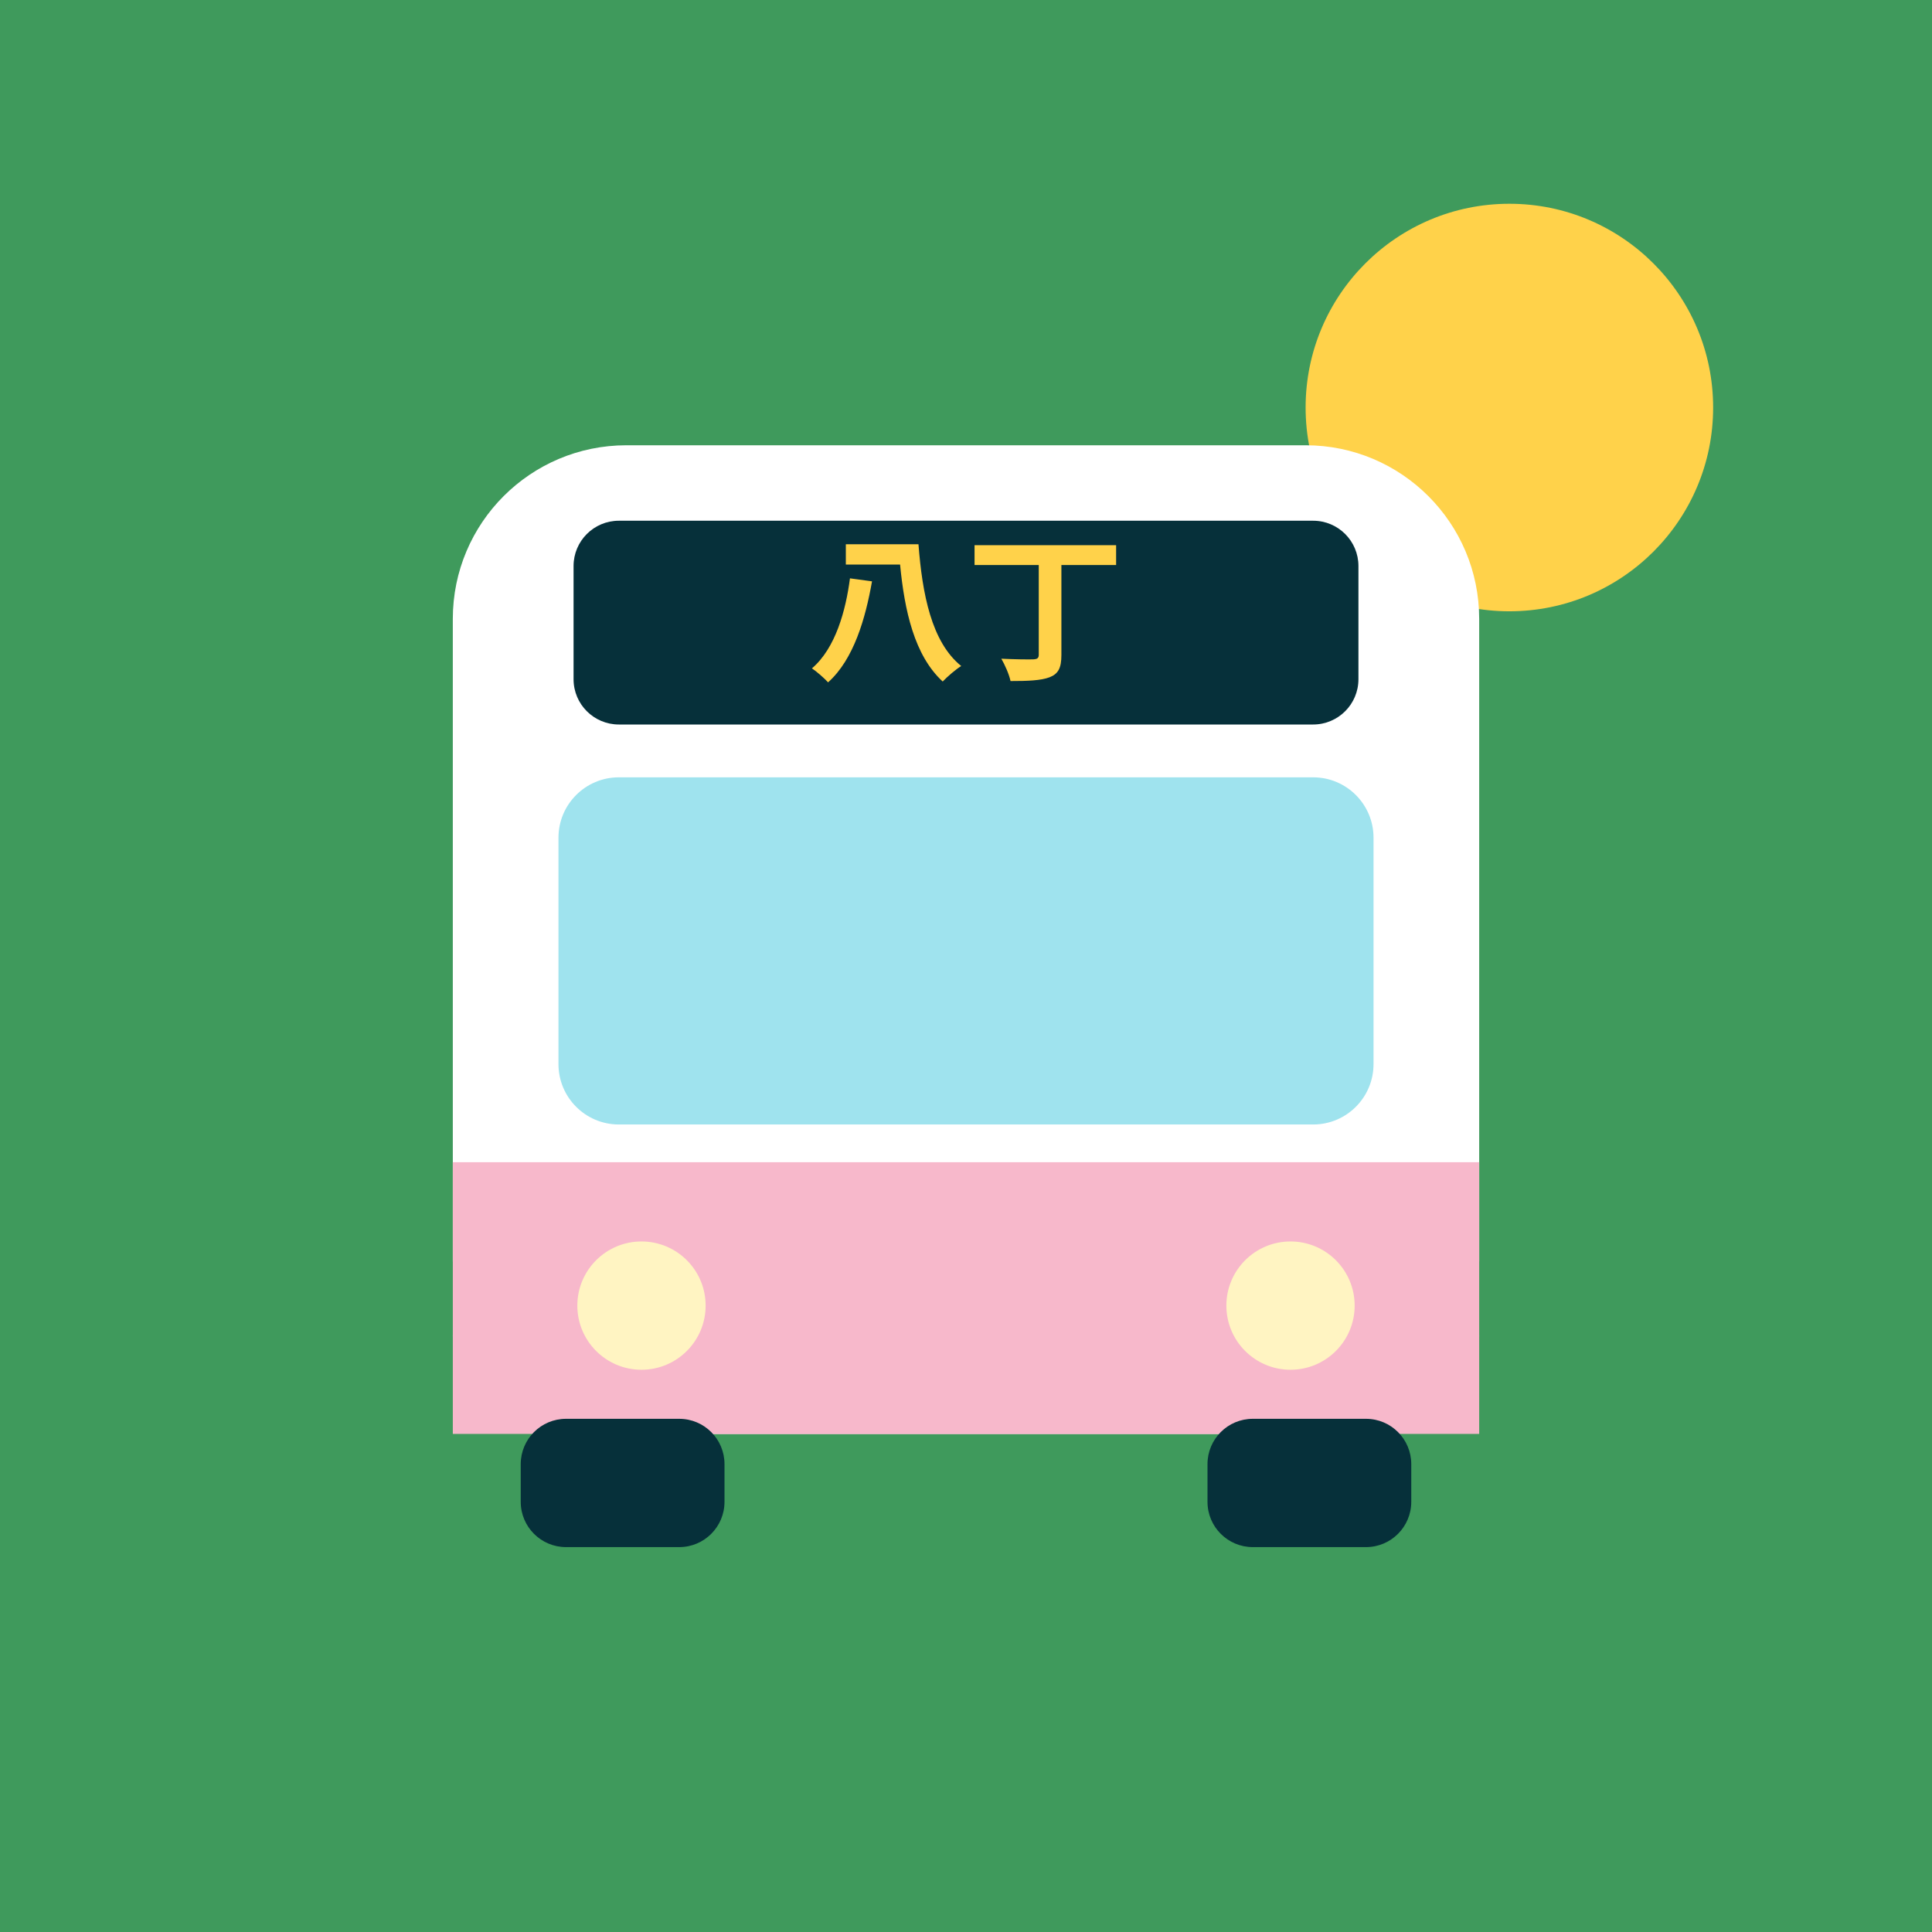
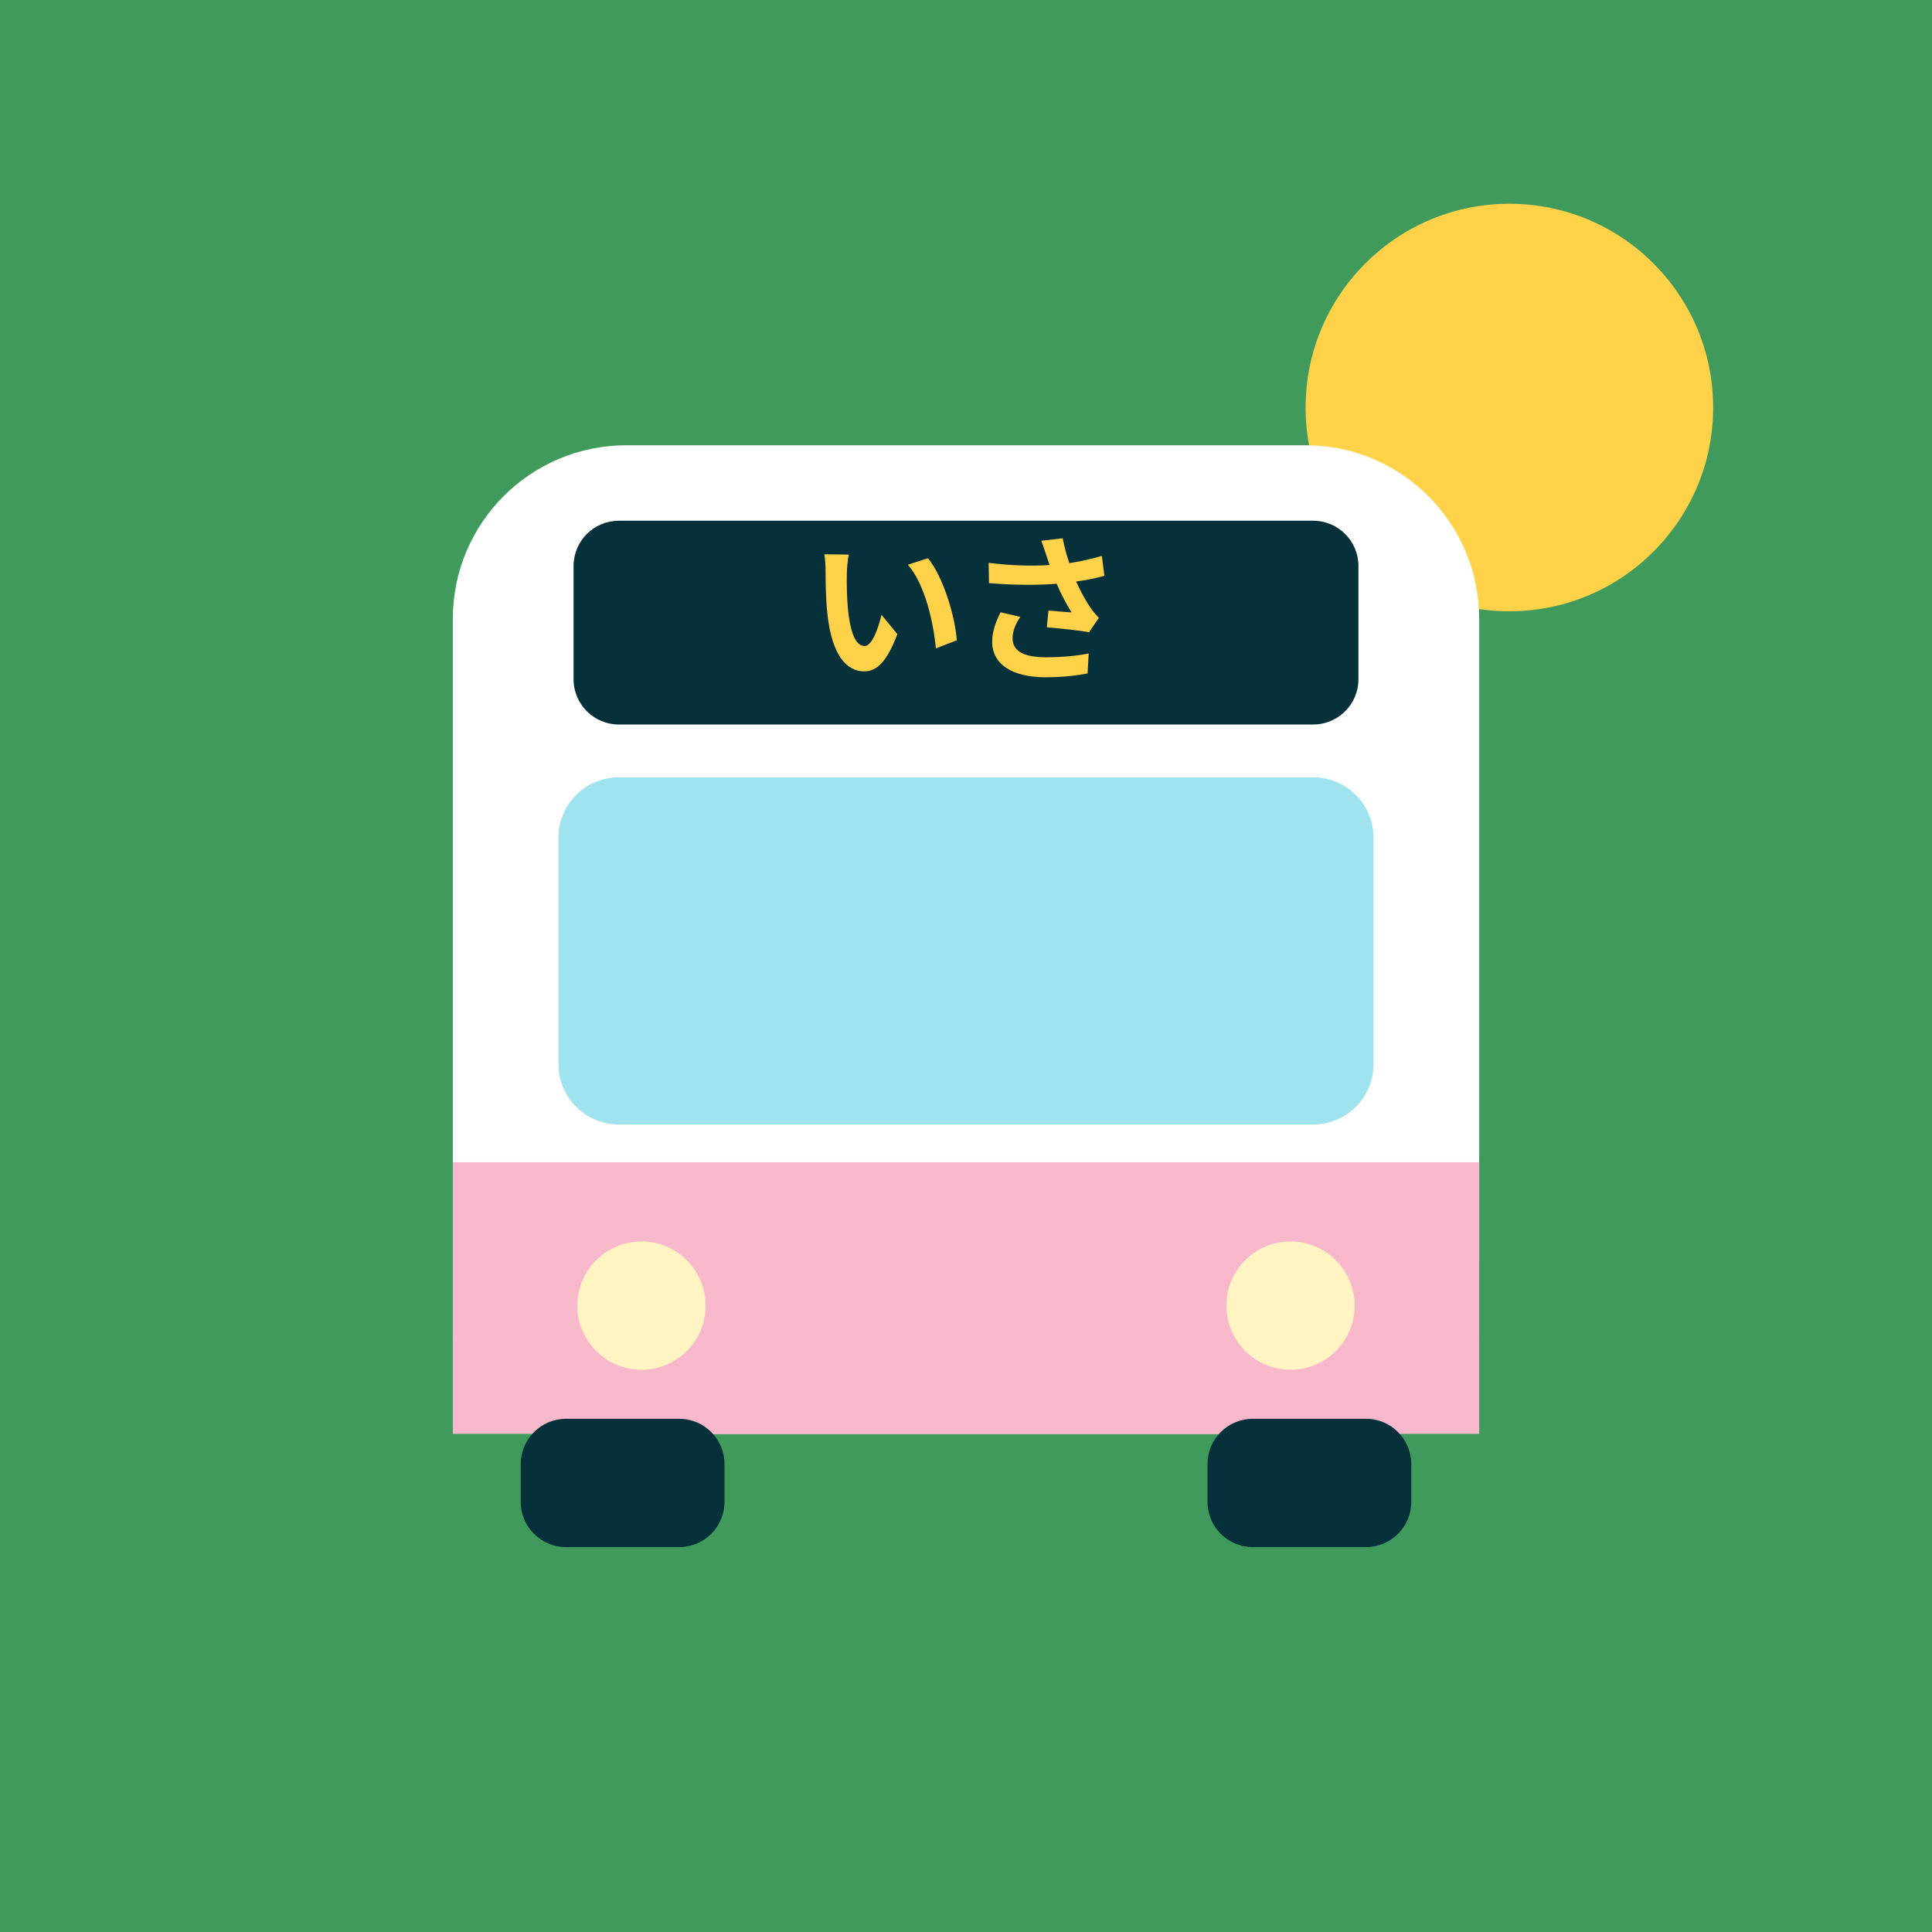
<svg xmlns="http://www.w3.org/2000/svg" viewBox="0 0 512 512">
  <rect width="512" height="512" fill="#3f9a5c" />
  <circle cx="400" cy="108" r="54" fill="#ffd24a" />
  <g transform="translate(256 268)">
    <rect x="-136" y="-150" width="272" height="262" rx="46" fill="#ffffff" />
    <rect x="-136" y="40" width="272" height="72" rx="0" fill="#f7b8cb" />
    <rect x="-136" y="60" width="272" height="52" rx="46" fill="#f7b8cb" />
    <rect x="-104" y="-130" width="208" height="54" rx="12" fill="#06303a" />
-     <text x="0" y="-91" text-anchor="middle" font-family="'Noto Sans CJK JP','Noto Sans JP','Hiragino Maru Gothic ProN',sans-serif" font-size="42" font-weight="900" fill="#ffd24a">八丁</text>
+     <text x="0" y="-91" text-anchor="middle" font-family="'Noto Sans CJK JP','Noto Sans JP','Hiragino Maru Gothic ProN',sans-serif" font-size="42" font-weight="900" fill="#ffd24a">いさ</text>
    <rect x="-108" y="-62" width="216" height="92" rx="16" fill="#9fe3ee" />
    <circle cx="-86" cy="78" r="17" fill="#fff4c2" />
    <circle cx="86" cy="78" r="17" fill="#fff4c2" />
    <rect x="-118" y="108" width="54" height="34" rx="12" fill="#06303a" />
    <rect x="64" y="108" width="54" height="34" rx="12" fill="#06303a" />
  </g>
</svg>
